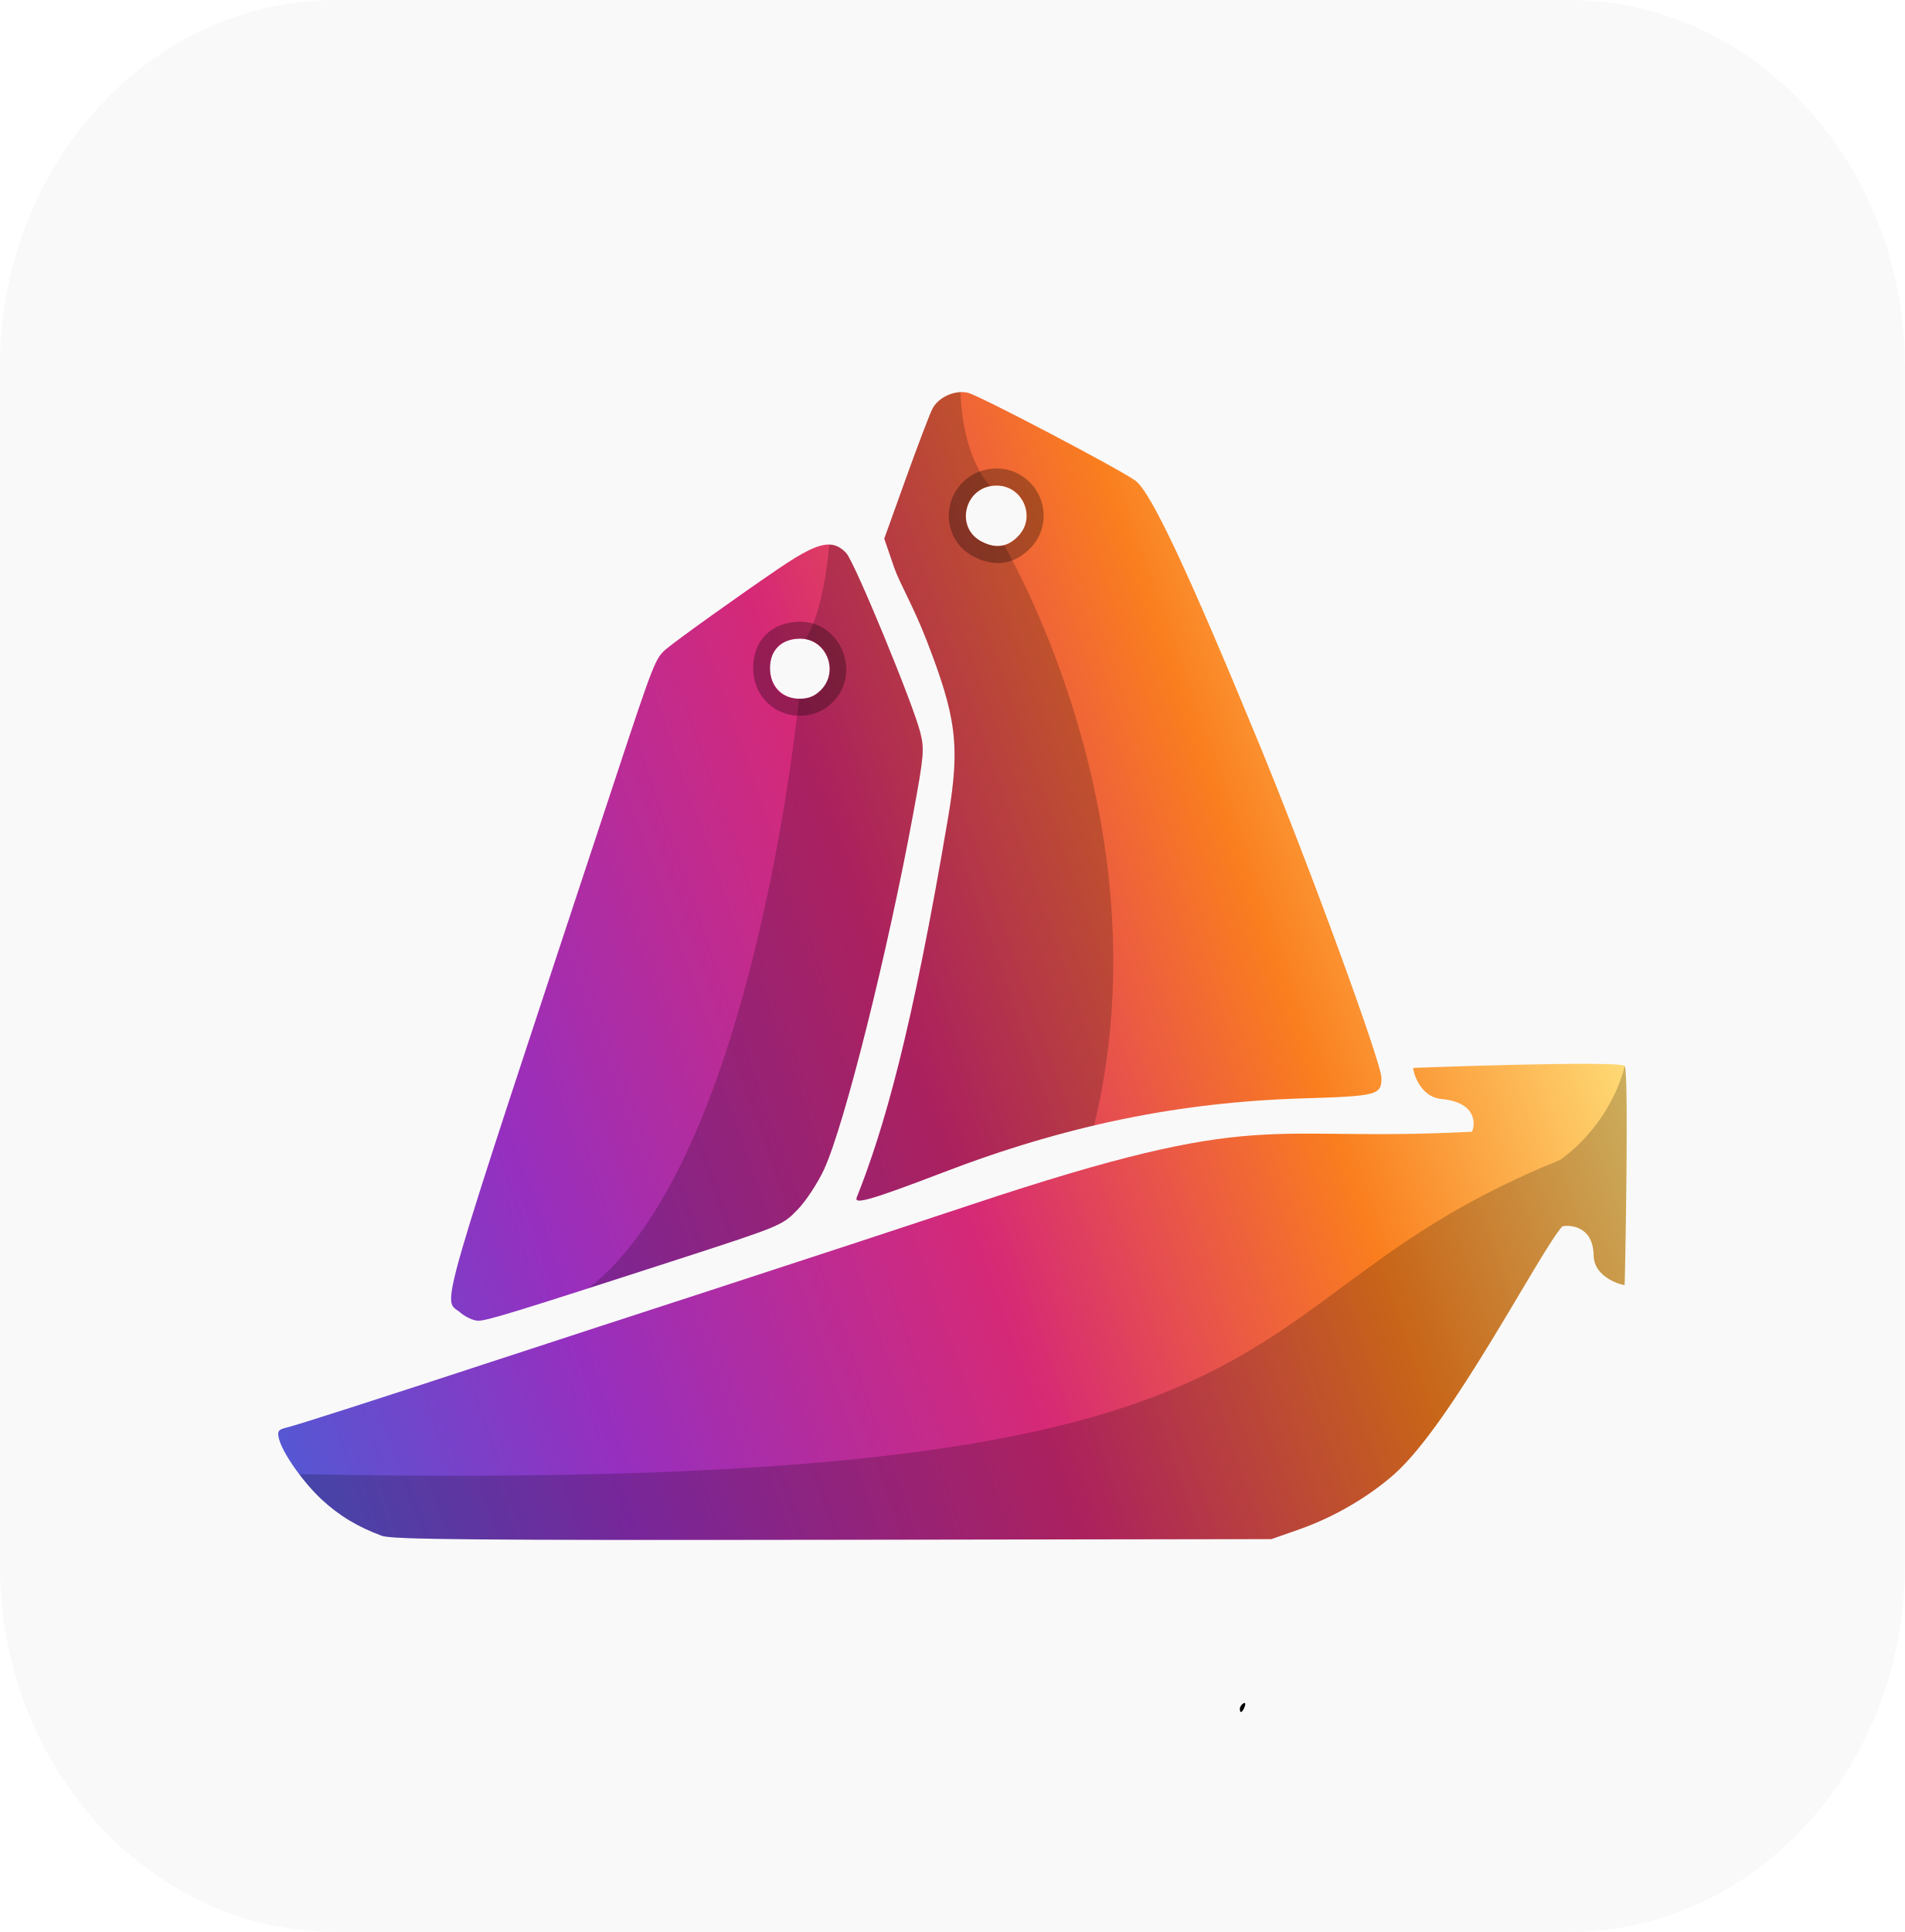
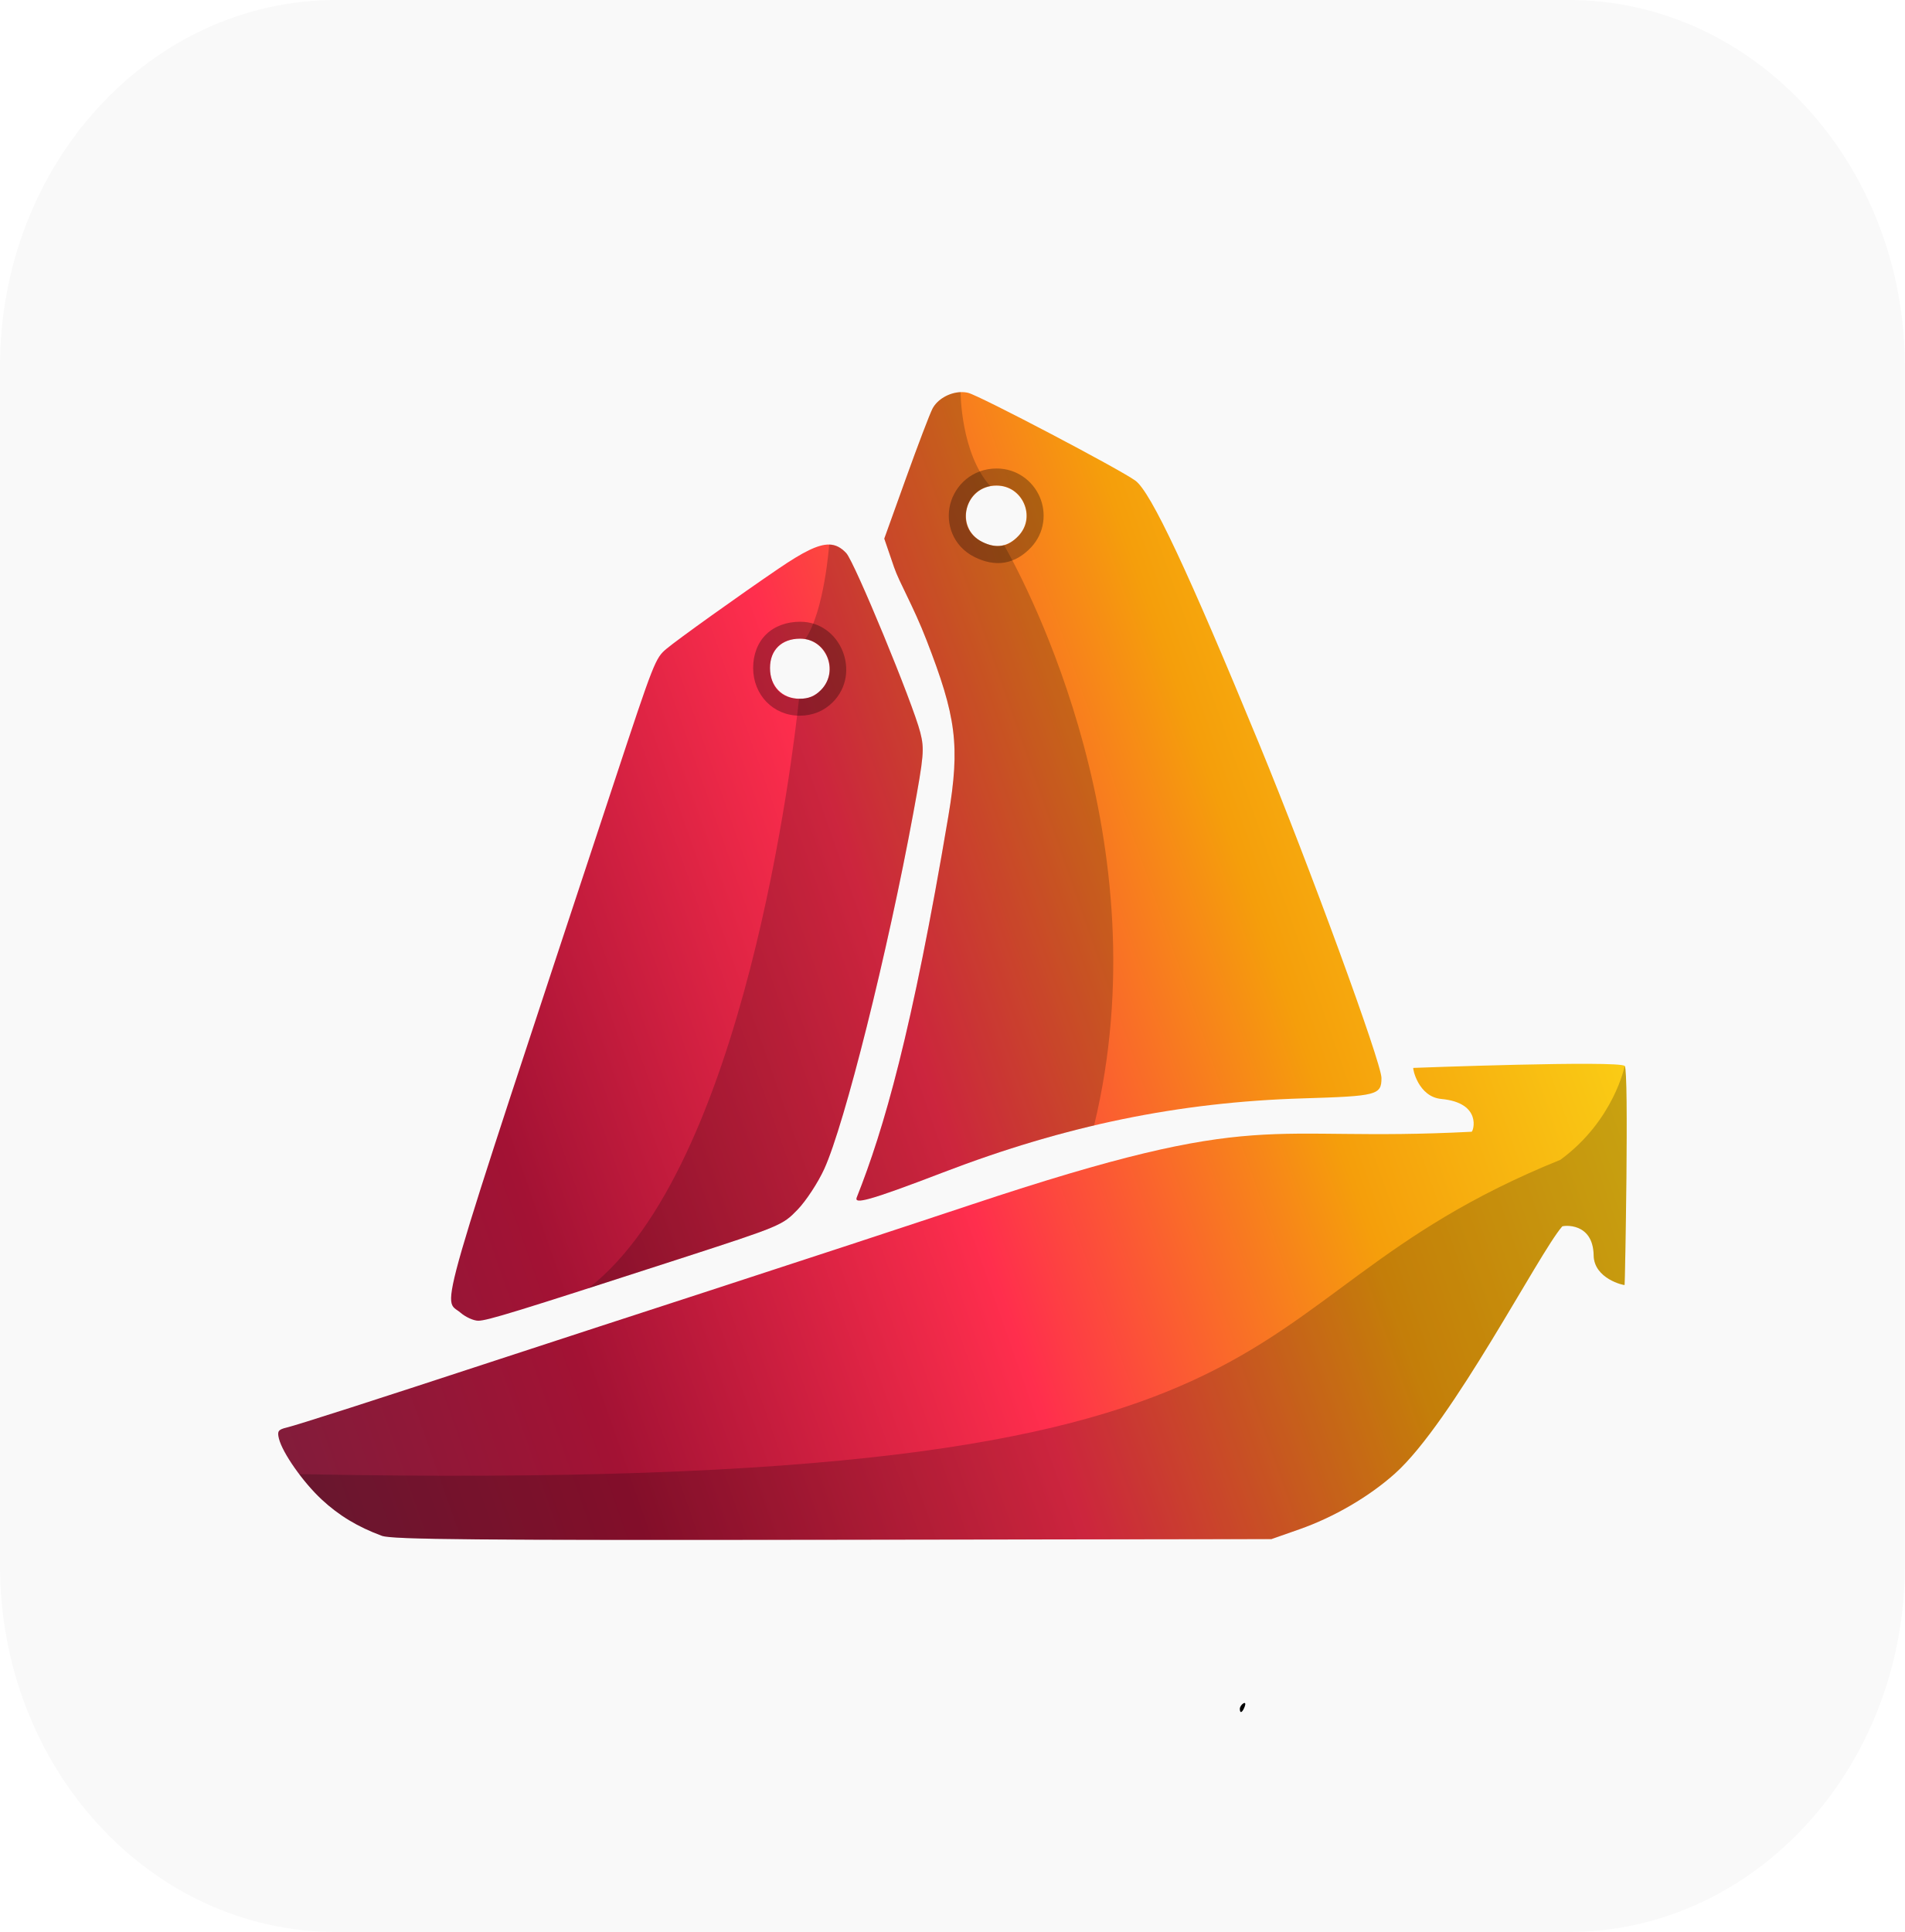
<svg xmlns="http://www.w3.org/2000/svg" xmlns:xlink="http://www.w3.org/1999/xlink" width="144.232mm" height="146.292mm" viewBox="0 0 144.232 146.292" version="1.1" id="svg1" xml:space="preserve">
  <defs id="defs1">
    <linearGradient id="linearGradient152">
-       <stop style="stop-color:#feda75;stop-opacity:1;" offset="0" id="stop149" />
-       <stop style="stop-color:#fa7e1e;stop-opacity:1;" offset="0.208" id="stop150" />
-       <stop style="stop-color:#d62976;stop-opacity:1;" offset="0.466" id="stop151" />
-       <stop style="stop-color:#962fbf;stop-opacity:1;" offset="0.758" id="stop152" />
-       <stop style="stop-color:#4f5bd5;stop-opacity:1;" offset="1" id="stop153" />
+       <stop style="stop-color:#FACC15;stop-opacity:1;" offset="0" id="stop149" />
+       <stop style="stop-color:#F59E0B;stop-opacity:1;" offset="0.208" id="stop150" />
+       <stop style="stop-color:#FF2E4D;stop-opacity:1;" offset="0.466" id="stop151" />
+       <stop style="stop-color:#A31234;stop-opacity:1;" offset="0.758" id="stop152" />
+       <stop style="stop-color:#7F1D3B;stop-opacity:1;" offset="1" id="stop153" />
    </linearGradient>
    <linearGradient xlink:href="#linearGradient152" id="linearGradient242" gradientUnits="userSpaceOnUse" x1="344.508" y1="67.129" x2="242.401" y2="103.017" />
    <linearGradient xlink:href="#linearGradient152" id="linearGradient243" gradientUnits="userSpaceOnUse" x1="344.508" y1="67.129" x2="242.401" y2="103.017" />
    <linearGradient xlink:href="#linearGradient152" id="linearGradient244" gradientUnits="userSpaceOnUse" x1="344.508" y1="67.129" x2="242.401" y2="103.017" />
    <linearGradient xlink:href="#linearGradient152" id="linearGradient245" gradientUnits="userSpaceOnUse" x1="344.508" y1="67.129" x2="242.401" y2="103.017" />
  </defs>
  <g id="layer1" transform="translate(-468.075,838.7016)">
    <g id="g113">
      <rect style="fill:#f9f9f9;fill-opacity:1;fill-rule:nonzero;stroke:none;stroke-width:21.206" id="rect114" width="144.232" height="146.292" x="468.075" y="-838.702" rx="25.45" ry="27.74" />
      <g id="g164" transform="translate(-156.7712,-893.4412)">
        <path style="fill:#000000" d="m 674.561,157.505 c 0.013,-0.308 0.075,-0.371 0.16,-0.16 0.076,0.191 0.067,0.419 -0.021,0.507 -0.088,0.088 -0.15,-0.068 -0.139,-0.347 z" id="path147" />
        <path style="fill:#000000" d="m 718.725,184.134 c 0,-0.137 0.118,-0.322 0.262,-0.411 0.15,-0.093 0.194,0.013 0.104,0.249 -0.176,0.458 -0.366,0.542 -0.366,0.162 z" id="path148" />
        <g id="g151" style="fill:url(#linearGradient245);fill-opacity:1;fill-rule:nonzero" transform="translate(403.5076,68.32684)">
          <path id="path149" style="fill:url(#linearGradient242);fill-opacity:1;fill-rule:nonzero" d="m 294.073,16.105 c -0.855,0.034 -1.758,0.539 -2.13,1.258 -0.205,0.396 -1.109,2.77 -2.01,5.277 l -1.638,4.558 0.739,2.16 c 0.407,1.188 1.443,2.903 2.458,5.522 2.239,5.776 2.561,7.943 1.652,13.348 -2.754,16.365 -4.885,23.704 -6.932,28.854 -0.21,0.528 0.812,0.303 6.52,-1.887 9.281,-3.562 17.857,-5.327 27.256,-5.612 5.639,-0.171 5.953,-0.253 5.953,-1.546 0,-1.15 -5.466,-16.083 -9.251,-25.275 -5.407,-13.131 -8.21,-19.094 -9.378,-19.951 -1.17,-0.858 -11.787,-6.435 -12.663,-6.651 -0.185,-0.046 -0.38,-0.063 -0.577,-0.055 z m 2.719,7.078 c 1.978,0 3.014,2.367 1.665,3.803 -0.787,0.837 -1.691,0.989 -2.745,0.46 -2.138,-1.071 -1.329,-4.264 1.08,-4.264 z" />
          <path id="path150" style="fill:url(#linearGradient243);fill-opacity:1;fill-rule:nonzero" d="m 284.123,27.646 c -0.84,-0.017 -1.972,0.557 -3.836,1.825 -2.967,2.018 -7.635,5.357 -8.487,6.072 -0.84,0.705 -0.942,0.966 -3.947,10.062 -13.845,41.921 -13.009,39.033 -11.65,40.202 0.392,0.337 0.998,0.612 1.346,0.612 0.674,0 2.822,-0.66 15.212,-4.676 7.695,-2.495 7.821,-2.547 8.967,-3.733 0.639,-0.662 1.547,-2.046 2.018,-3.077 1.544,-3.379 4.806,-16.413 6.75,-26.972 0.8,-4.344 0.842,-4.834 0.525,-6.085 -0.561,-2.209 -4.98,-12.914 -5.606,-13.581 -0.389,-0.415 -0.788,-0.638 -1.292,-0.649 z m -2.198,7.127 c 1.988,0 2.983,2.482 1.564,3.902 -0.448,0.448 -0.943,0.649 -1.599,0.649 -1.324,0 -2.249,-0.955 -2.249,-2.323 0,-1.362 0.888,-2.228 2.285,-2.228 z" />
          <path style="fill:url(#linearGradient244);fill-opacity:1;fill-rule:nonzero" d="m 250.257,102.706 c -1.835,-0.68 -3.253,-1.535 -4.561,-2.752 -1.415,-1.316 -2.964,-3.519 -3.236,-4.604 -0.142,-0.565 -0.057,-0.688 0.582,-0.842 0.83,-0.2 6.476,-2.014 16.094,-5.171 3.493,-1.146 10.993,-3.593 16.669,-5.438 5.675,-1.845 14.248,-4.662 19.05,-6.262 22.431,-7.471 21.811,-4.695 37.912,-5.528 0.125,-0.006 0.833,-2.19 -2.298,-2.483 -1.739,-0.163 -2.175,-2.305 -2.117,-2.351 0.005,-0.004 15.573,-0.583 16.009,-0.147 0.325,0.325 0.021,16.551 -0.011,16.582 -0.038,0.039 -2.313,-0.46 -2.342,-2.244 -0.041,-2.545 -2.322,-2.257 -2.383,-2.187 -1.765,2.026 -8.303,14.8 -12.659,18.706 -1.952,1.75 -4.614,3.304 -7.24,4.226 l -2.117,0.743 -33.205,0.05 c -26.914,0.04 -33.383,-0.016 -34.146,-0.299 z" id="path151" />
        </g>
        <path style="baseline-shift:baseline;display:inline;overflow:visible;opacity:0.3;vector-effect:none;fill:#000000;stroke-width:1.286;enable-background:accumulate;stop-color:#000000" d="m 700.306,90.215 c -1.833,0 -3.144,1.257 -3.512,2.708 -0.368,1.451 0.201,3.173 1.834,3.991 0.766,0.384 1.543,0.547 2.288,0.422 0.746,-0.125 1.423,-0.534 1.999,-1.148 1.044,-1.112 1.18,-2.632 0.653,-3.836 -0.527,-1.203 -1.735,-2.138 -3.263,-2.138 z m 0,1.286 c 1.015,0 1.743,0.586 2.085,1.366 0.342,0.781 0.279,1.704 -0.412,2.439 -0.435,0.463 -0.846,0.689 -1.273,0.761 -0.428,0.072 -0.912,-0.006 -1.502,-0.301 -1.117,-0.56 -1.403,-1.581 -1.163,-2.527 0.24,-0.946 1.001,-1.738 2.266,-1.738 z" id="path152" />
        <path style="baseline-shift:baseline;display:inline;overflow:visible;opacity:0.3;vector-effect:none;fill:#000000;stroke-width:1.281;enable-background:accumulate;stop-color:#000000" d="m 685.443,101.818 c -1.027,0 -1.94,0.327 -2.583,0.954 -0.643,0.627 -0.986,1.531 -0.986,2.543 0,2.042 1.519,3.617 3.524,3.617 0.972,0 1.829,-0.345 2.503,-1.019 2.189,-2.189 0.624,-6.094 -2.458,-6.094 z m 0,1.281 c 2.015,0 2.999,2.455 1.549,3.904 -0.476,0.476 -0.885,0.646 -1.594,0.646 -1.389,0 -2.243,-0.871 -2.243,-2.335 0,-0.733 0.227,-1.26 0.601,-1.624 0.374,-0.364 0.924,-0.591 1.687,-0.591 z" id="path153" />
        <path id="path154" style="opacity:0.2;fill:#000000" d="m 747.867,135.456 c 0,0 -0.82,4.134 -4.869,7.104 -27.569,11.144 -14.652,25.4 -95.5,23.801 0.527,0.697 1.127,1.383 1.706,1.921 1.309,1.216 2.726,2.072 4.561,2.752 0.762,0.283 7.231,0.339 34.146,0.299 l 33.205,-0.05 2.117,-0.743 c 2.626,-0.922 5.288,-2.475 7.24,-4.226 4.356,-3.906 10.895,-16.681 12.659,-18.706 0.061,-0.07 2.342,-0.358 2.383,2.187 0.029,1.769 2.269,2.274 2.341,2.244 l 5.1e-4,-5.2e-4 5.2e-4,-5.2e-4 c 0.032,-0.032 0.335,-16.233 0.012,-16.581 z" />
        <path id="path155" style="opacity:0.2;fill:#000000" d="m 697.581,84.432 c -0.855,0.034 -1.758,0.539 -2.13,1.258 -0.205,0.396 -1.109,2.77 -2.01,5.277 l -1.638,4.558 0.739,2.16 c 0.407,1.188 1.443,2.903 2.458,5.522 2.239,5.776 2.561,7.943 1.652,13.348 -2.754,16.365 -4.885,23.704 -6.932,28.854 -0.21,0.528 0.812,0.304 6.52,-1.887 3.904,-1.498 7.682,-2.678 11.45,-3.564 5.178,-21.411 -5.023,-40.769 -6.817,-43.942 -0.507,0.139 -1.056,0.058 -1.654,-0.242 -1.992,-0.999 -1.425,-3.84 0.611,-4.221 -2.247,-2.491 -2.25,-7.12 -2.25,-7.12 z" />
        <path id="path164" style="opacity:0.2;fill:#000000" d="m 687.631,95.973 c 0,0 -0.352,5.027 -1.81,7.159 1.724,0.297 2.5,2.545 1.176,3.869 -0.448,0.448 -0.943,0.649 -1.599,0.649 -0.017,0 -0.033,-2.1e-4 -0.05,-5.2e-4 -0.46,4.327 -4.157,35.534 -15.954,44.642 1.845,-0.593 4.104,-1.323 6.876,-2.222 7.695,-2.495 7.821,-2.547 8.967,-3.733 0.639,-0.662 1.547,-2.046 2.018,-3.077 1.544,-3.379 4.806,-16.413 6.75,-26.972 0.8,-4.344 0.842,-4.834 0.525,-6.085 -0.561,-2.209 -4.98,-12.914 -5.606,-13.581 -0.389,-0.415 -0.788,-0.638 -1.292,-0.649 z" />
      </g>
    </g>
  </g>
</svg>
